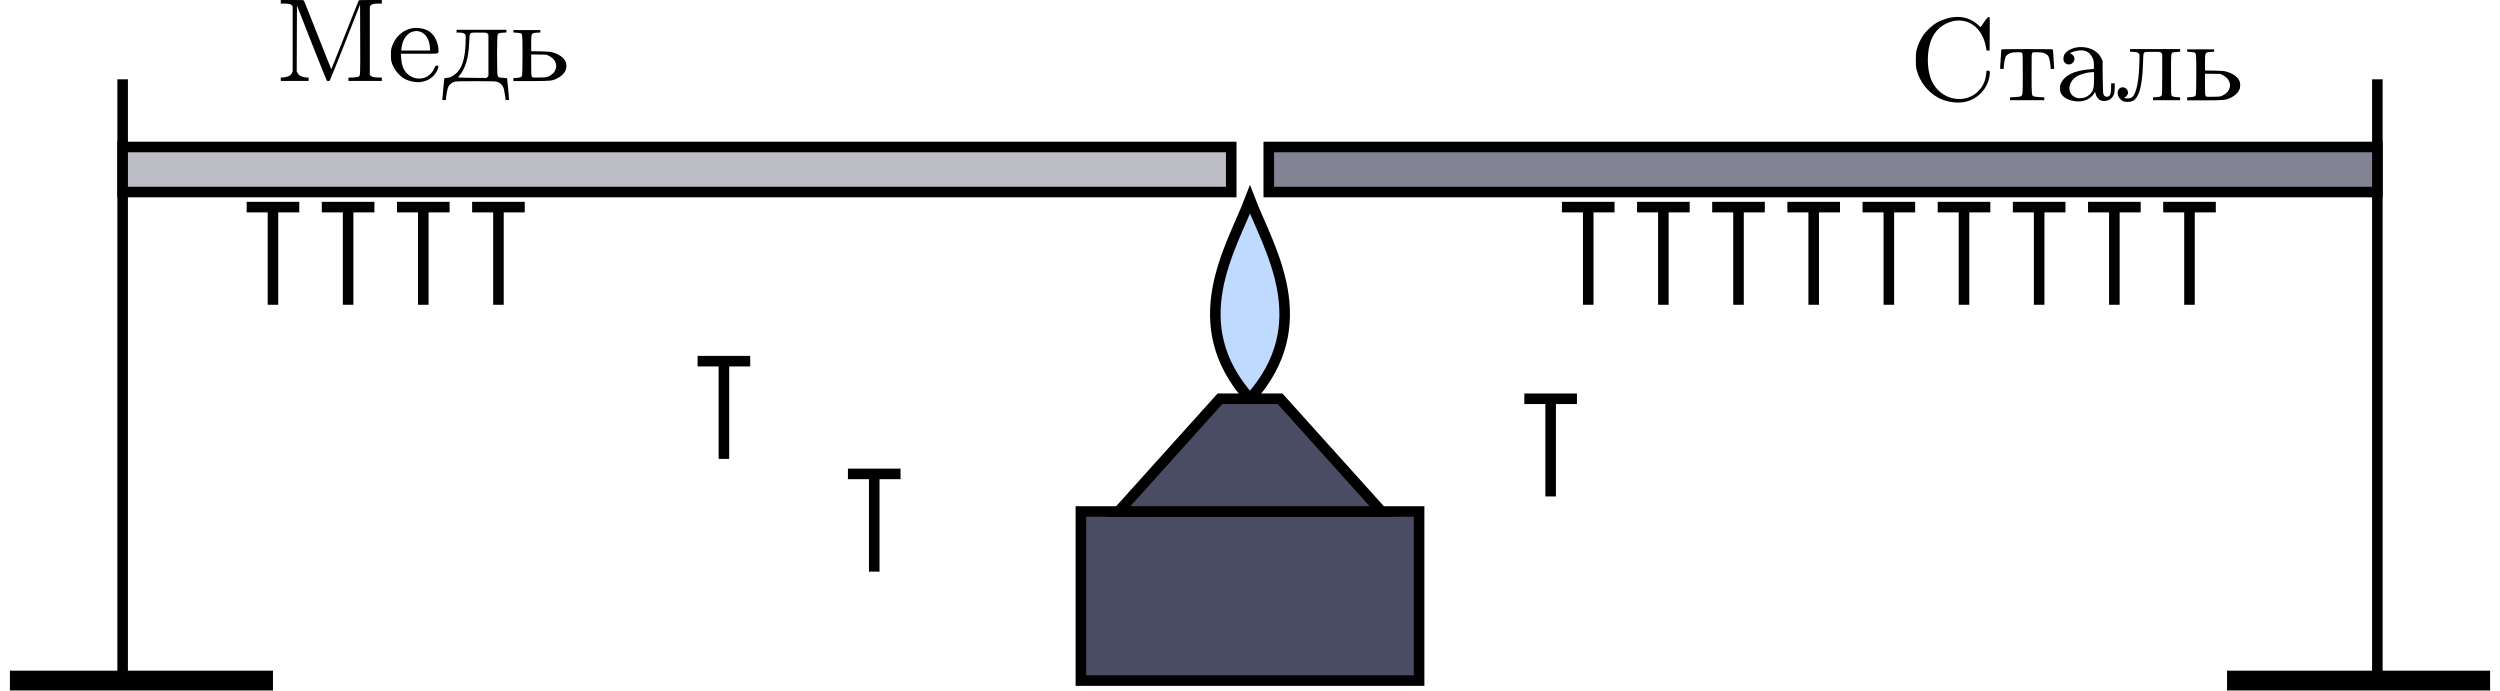
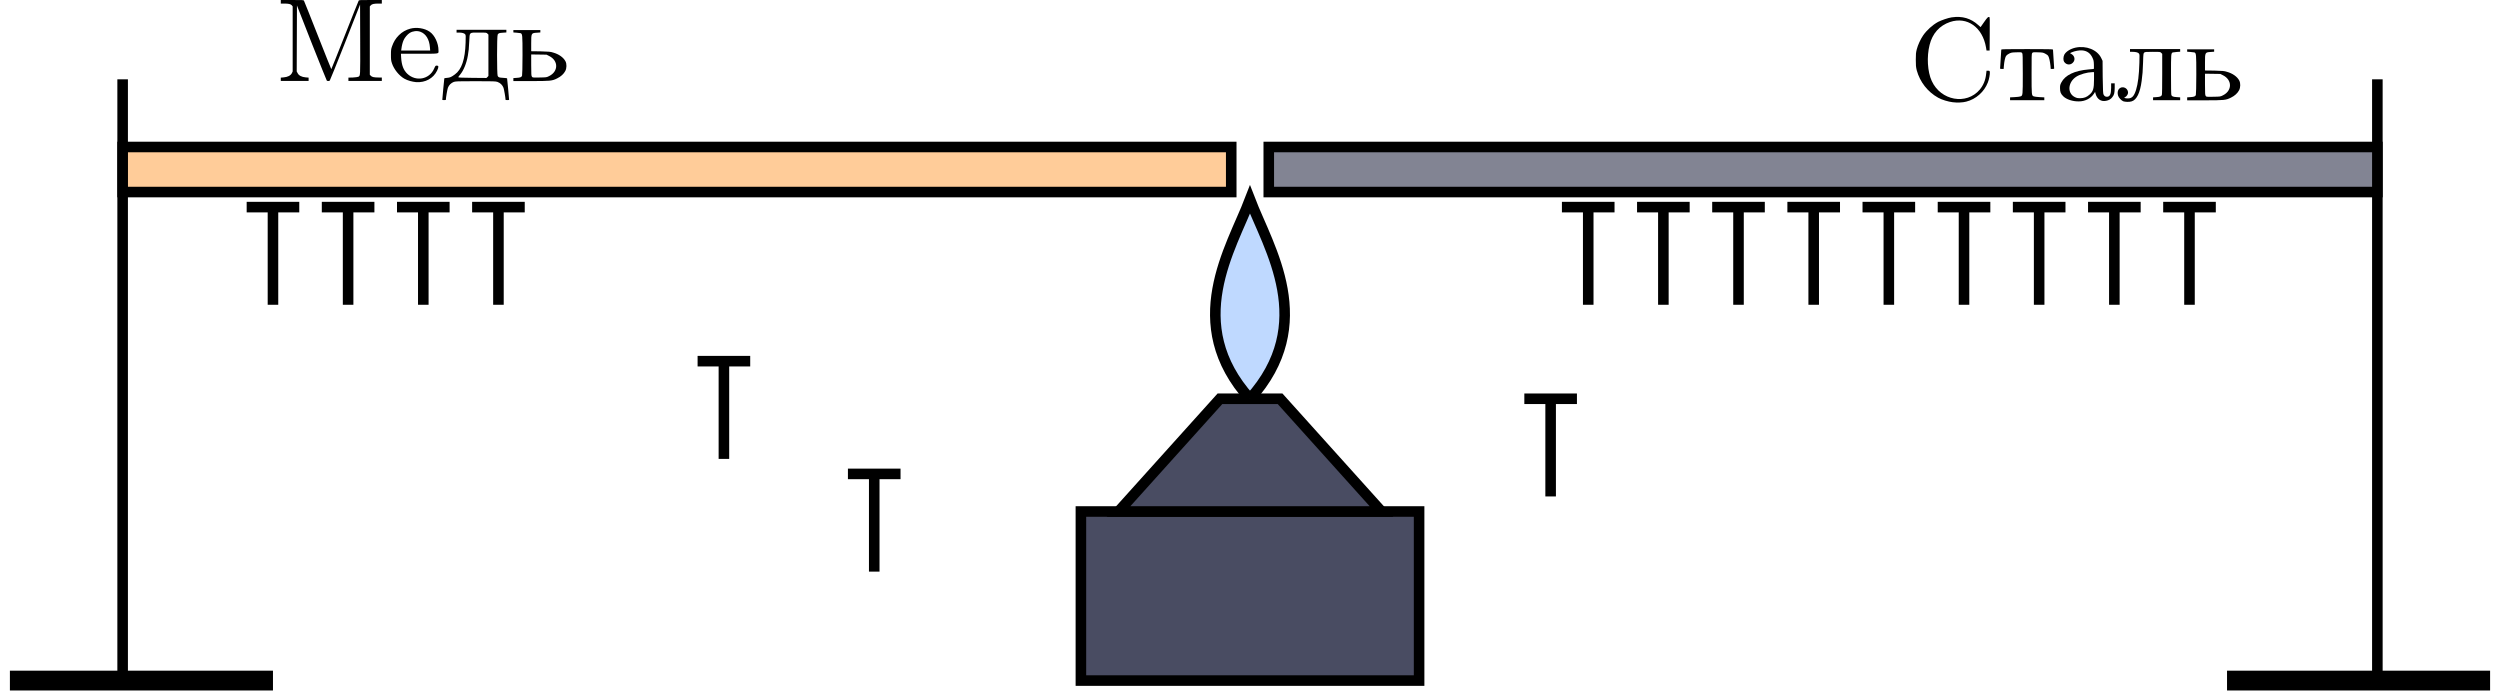
<svg xmlns="http://www.w3.org/2000/svg" xmlns:xlink="http://www.w3.org/1999/xlink" version="1.1" width="245.159pt" height="67.711pt" viewBox="-70.009 -66.678 188.584 52.085">
  <defs>
    <path id="g0-204" d="M.386-5.981V-5.846H.637C.977-5.846 1.139-5.81 1.219-5.712L1.282-5.631V-3.174V-.726L1.219-.592C1.121-.412 .906-.305 .601-.278L.386-.26V-.134V-.009H1.435H2.484V-.134V-.26L2.268-.278C1.964-.305 1.748-.412 1.659-.592L1.587-.726L1.596-3.21L1.605-5.703L2.708-2.887C3.318-1.345 3.838-.063 3.856-.036C3.909 .009 4.026 .009 4.08-.036C4.107-.063 4.627-1.363 5.245-2.923L6.366-5.774L6.375-3.138C6.384-.278 6.393-.412 6.232-.323C6.196-.305 6.007-.278 5.828-.269L5.487-.26V-.134V-.009H6.743H8.007V-.134V-.269H7.756C7.415-.269 7.254-.305 7.173-.403L7.101-.475V-3.058V-5.631L7.173-5.712C7.254-5.81 7.415-5.846 7.756-5.846H8.007V-5.981V-6.115H7.155C6.357-6.115 6.294-6.115 6.259-6.061C6.241-6.025 5.765-4.851 5.218-3.452C4.663-2.044 4.205-.897 4.196-.897S3.73-2.044 3.174-3.452C2.627-4.851 2.152-6.025 2.134-6.061C2.098-6.115 2.035-6.115 1.237-6.115H.386Z" />
    <path id="g0-209" d="M3.237-6.259C2.977-6.223 2.457-6.043 2.215-5.918C1.775-5.676 1.345-5.281 1.076-4.887C.888-4.609 .69-4.187 .601-3.847C.538-3.587 .529-3.497 .529-3.058S.538-2.529 .601-2.26C.843-1.381 1.426-.637 2.215-.197C2.484-.045 2.986 .108 3.309 .143C3.631 .188 4.08 .17 4.331 .099C5.066-.081 5.694-.646 5.963-1.345C6.061-1.587 6.124-1.955 6.115-2.125C6.097-2.224 6.097-2.233 5.981-2.233H5.864L5.837-2.008C5.792-1.533 5.631-1.139 5.353-.807C4.349 .377 2.412 .027 1.731-1.462C1.408-2.161 1.345-3.291 1.569-4.178C1.784-5.048 2.322-5.64 3.111-5.909C4.402-6.339 5.568-5.514 5.828-3.981L5.864-3.757H5.981H6.097L6.106-5.012C6.115-6.151 6.115-6.267 6.07-6.285C5.99-6.312 5.936-6.267 5.667-5.882L5.416-5.523L5.254-5.667C4.68-6.187 4.044-6.375 3.237-6.259Z" />
    <path id="g0-224" d="M1.56-3.972C1.175-3.882 .852-3.676 .726-3.443C.646-3.282 .637-3.031 .708-2.914C.888-2.636 1.246-2.636 1.426-2.905C1.56-3.102 1.488-3.362 1.273-3.488L1.157-3.56L1.291-3.622C1.515-3.721 1.847-3.784 2.071-3.766C2.43-3.739 2.69-3.56 2.851-3.21C2.932-3.04 2.95-2.977 2.959-2.69C2.968-2.511 2.959-2.367 2.95-2.367C2.932-2.367 2.762-2.349 2.573-2.331C1.497-2.242 .789-1.901 .502-1.345C.412-1.175 .403-1.121 .403-.915C.403-.628 .457-.493 .646-.305C.879-.072 1.363 .09 1.82 .081C2.277 .081 2.708-.126 2.95-.484L3.049-.637L3.084-.502C3.192-.09 3.497 .117 3.882 .036C4.089 0 4.25-.099 4.358-.251C4.492-.421 4.519-.547 4.528-.933V-1.282H4.394H4.259V-.933C4.25-.448 4.169-.269 3.936-.269C3.829-.269 3.757-.314 3.694-.421C3.649-.511 3.64-.655 3.622-1.748L3.613-2.977L3.515-3.183C3.219-3.811 2.376-4.151 1.56-3.972ZM2.968-1.587C2.968-.879 2.905-.664 2.618-.421C2.421-.242 2.206-.161 1.928-.161C1.722-.161 1.668-.17 1.506-.251C.933-.547 .995-1.372 1.632-1.784C1.91-1.964 2.457-2.116 2.824-2.125H2.968Z" />
    <path id="g0-228" d="M1.103-3.757V-3.658H1.282C1.515-3.658 1.677-3.613 1.748-3.533C1.802-3.47 1.802-3.416 1.784-2.887C1.748-1.641 1.488-.87 .977-.502C.708-.305 .619-.26 .386-.242C.269-.233 .179-.215 .179-.206S.143 .161 .099 .592C.063 1.031 .027 1.399 .027 1.417C.027 1.426 .09 1.435 .161 1.435S.296 1.426 .296 1.408C.296 1.255 .403 .646 .448 .511C.529 .296 .69 .143 .897 .063C1.049 .018 1.175 .009 2.546 .009C3.909 .009 4.044 .018 4.187 .063C4.402 .143 4.564 .296 4.645 .511C4.689 .646 4.797 1.255 4.797 1.408C4.797 1.426 4.86 1.435 4.932 1.435S5.066 1.426 5.066 1.417C5.066 1.399 5.03 1.031 4.994 .592C4.949 .161 4.914-.197 4.914-.206S4.788-.233 4.636-.242C4.304-.26 4.268-.278 4.205-.386C4.142-.511 4.142-3.38 4.205-3.506C4.268-3.613 4.313-3.631 4.609-3.649L4.86-3.667V-3.766V-3.865H2.977H1.103ZM3.434-3.578L3.506-3.506V-1.946V-.386L3.434-.305L3.353-.233L2.304-.242C1.551-.251 1.246-.26 1.237-.287C1.228-.305 1.282-.386 1.363-.475C1.632-.789 1.856-1.345 1.955-1.919C2.017-2.277 2.035-2.43 2.062-3.022C2.098-3.703 2.035-3.658 2.789-3.658C3.353-3.658 3.362-3.658 3.434-3.578Z" />
    <path id="g0-229" d="M1.713-3.954C1.381-3.865 1.094-3.703 .852-3.461C.601-3.21 .448-2.95 .332-2.618C.26-2.412 .251-2.331 .251-1.973S.26-1.542 .332-1.327C.484-.879 .87-.403 1.264-.179C1.515-.036 1.865 .054 2.152 .081C2.842 .126 3.443-.197 3.73-.78C3.865-1.067 3.865-1.166 3.703-1.166C3.613-1.166 3.604-1.157 3.506-.933C3.147-.117 2.125 .063 1.479-.556C1.201-.825 1.058-1.184 1.022-1.757L1.004-2.062H2.403C3.972-2.062 3.838-2.044 3.838-2.304C3.838-2.86 3.551-3.461 3.174-3.721C2.789-3.99 2.179-4.08 1.713-3.954ZM2.466-3.721C2.887-3.569 3.147-3.147 3.192-2.537L3.21-2.304H2.116H1.022L1.04-2.43C1.067-2.663 1.13-2.923 1.21-3.093C1.291-3.282 1.506-3.533 1.668-3.631C1.901-3.775 2.215-3.811 2.466-3.721Z" />
    <path id="g0-235" d="M1.076-3.757V-3.658H1.264C1.515-3.658 1.677-3.613 1.748-3.533C1.802-3.461 1.802-3.416 1.784-2.833C1.757-1.892 1.677-1.255 1.533-.789C1.381-.314 1.228-.143 .915-.143C.753-.143 .61-.179 .655-.215C.664-.215 .699-.233 .726-.251C.762-.269 .825-.332 .861-.386C1.085-.708 .708-1.121 .35-.941C.17-.843 .099-.619 .179-.35C.215-.206 .421 .009 .565 .072C.726 .126 1.013 .134 1.193 .081C1.578-.027 1.838-.565 1.955-1.462C2.026-2.017 2.035-2.134 2.062-2.86C2.08-3.524 2.089-3.551 2.152-3.604C2.215-3.649 2.286-3.658 2.789-3.658C3.353-3.658 3.362-3.658 3.434-3.578L3.506-3.506V-1.991C3.506-1.112 3.497-.448 3.479-.403C3.434-.296 3.344-.26 3.067-.242L2.815-.224V-.117V-.009H3.838H4.86V-.117V-.224L4.609-.242C4.322-.26 4.232-.296 4.196-.403C4.178-.448 4.169-1.094 4.169-1.946C4.169-3.506 4.169-3.551 4.304-3.613C4.34-3.622 4.474-3.64 4.609-3.649L4.86-3.667V-3.766V-3.865H2.968H1.076Z" />
    <path id="g0-242" d="M.323-3.829C.323-3.811 .305-3.488 .278-3.111C.26-2.744 .233-2.421 .233-2.403C.233-2.376 .278-2.367 .368-2.367H.502L.52-2.6C.547-2.932 .61-3.228 .681-3.344C.726-3.407 .807-3.47 .915-3.524C1.067-3.604 1.13-3.613 1.47-3.622C1.838-3.631 1.847-3.631 1.901-3.56C1.937-3.497 1.946-3.335 1.946-2C1.946-.359 1.946-.359 1.775-.296C1.731-.278 1.533-.251 1.336-.242L.986-.224V-.117V-.009H2.277H3.569V-.117V-.224L3.21-.242C3.022-.251 2.824-.278 2.78-.296C2.609-.359 2.609-.359 2.609-2C2.609-3.335 2.609-3.497 2.654-3.56C2.699-3.631 2.717-3.631 3.084-3.622C3.425-3.613 3.479-3.604 3.631-3.524C3.739-3.47 3.829-3.407 3.865-3.344C3.936-3.228 3.999-2.932 4.035-2.6L4.053-2.367H4.187C4.268-2.367 4.313-2.376 4.313-2.403C4.313-2.421 4.295-2.744 4.268-3.111C4.25-3.488 4.223-3.811 4.223-3.829C4.223-3.856 3.811-3.865 2.277-3.865C.735-3.865 .323-3.856 .323-3.829Z" />
    <path id="g0-252" d="M.269-3.757V-3.667L.511-3.649C.646-3.64 .789-3.622 .816-3.613C.95-3.551 .959-3.506 .959-1.946C.959-1.094 .941-.448 .924-.403C.888-.296 .798-.26 .52-.242L.269-.224V-.108V0H1.569C3.058 0 3.192-.009 3.578-.206C3.856-.341 4.071-.538 4.187-.762C4.295-.968 4.304-1.3 4.196-1.497C4.044-1.784 3.694-2.035 3.264-2.152C3.075-2.215 2.941-2.224 2.331-2.242L1.614-2.251V-2.833C1.614-3.622 1.614-3.622 2.062-3.649L2.304-3.667V-3.757V-3.847H1.282H.269ZM2.968-1.892C3.676-1.542 3.676-.726 2.968-.377C2.771-.278 2.771-.278 2.242-.269C1.722-.26 1.713-.26 1.668-.332C1.623-.386 1.614-.511 1.614-1.201V-2.008L2.197-2L2.771-1.991Z" />
  </defs>
  <g id="page1">
    <path d="M-60.758-15.34V-60.695" stroke="#000" fill="none" stroke-width=".797" stroke-miterlimit="10" />
    <path d="M109.324-15.34V-60.695" stroke="#000" fill="none" stroke-width=".797" stroke-miterlimit="10" />
    <path d="M-69.262-15.34H-49.418" stroke="#000" fill="none" stroke-width="1.494" stroke-miterlimit="10" />
    <path d="M97.984-15.34H117.828" stroke="#000" fill="none" stroke-width="1.494" stroke-miterlimit="10" />
-     <path d="M-60.758-52.191V-55.59H22.867V-52.191Z" fill="#bbbcc4" />
+     <path d="M-60.758-52.191V-55.59H22.867V-52.191Z" fill="#ff8000" fill-opacity=".4" />
    <path d="M-60.758-52.191V-55.59H22.867V-52.191Z" stroke="#000" fill="none" stroke-width=".797" stroke-miterlimit="10" />
    <path d="M25.699-52.191V-55.59H109.324V-52.191Z" fill="#828493" />
    <path d="M25.699-52.191V-55.59H109.324V-52.191Z" stroke="#000" fill="none" stroke-width=".797" stroke-miterlimit="10" />
    <g transform="matrix(1 0 0 1 -73.4967 -45.224)">
      <use x="24.283" y="-15.339" xlink:href="#g0-204" />
      <use x="32.727" y="-15.339" xlink:href="#g0-229" />
      <use x="36.825" y="-15.339" xlink:href="#g0-228" />
      <use x="41.944" y="-15.339" xlink:href="#g0-252" />
    </g>
    <g transform="matrix(1 0 0 1 49.6946 -43.7714)">
      <use x="24.283" y="-15.339" xlink:href="#g0-209" />
      <use x="30.937" y="-15.339" xlink:href="#g0-242" />
      <use x="35.288" y="-15.339" xlink:href="#g0-224" />
      <use x="39.894" y="-15.339" xlink:href="#g0-235" />
      <use x="45.013" y="-15.339" xlink:href="#g0-252" />
    </g>
    <path d="M-51.402-51.055H-47.434" stroke="#000" fill="none" stroke-width=".797" stroke-miterlimit="10" />
    <path d="M-49.418-51.055V-43.688" stroke="#000" fill="none" stroke-width=".797" stroke-miterlimit="10" />
    <path d="M-45.734-51.055H-41.766" stroke="#000" fill="none" stroke-width=".797" stroke-miterlimit="10" />
    <path d="M-43.75-51.055V-43.688" stroke="#000" fill="none" stroke-width=".797" stroke-miterlimit="10" />
    <path d="M-40.062-51.055H-36.094" stroke="#000" fill="none" stroke-width=".797" stroke-miterlimit="10" />
    <path d="M-38.078-51.055V-43.688" stroke="#000" fill="none" stroke-width=".797" stroke-miterlimit="10" />
    <path d="M-34.395-51.055H-30.426" stroke="#000" fill="none" stroke-width=".797" stroke-miterlimit="10" />
    <path d="M-32.41-51.055V-43.688" stroke="#000" fill="none" stroke-width=".797" stroke-miterlimit="10" />
    <path d="M47.812-51.055H51.781" stroke="#000" fill="none" stroke-width=".797" stroke-miterlimit="10" />
    <path d="M49.797-51.055V-43.688" stroke="#000" fill="none" stroke-width=".797" stroke-miterlimit="10" />
    <path d="M53.48-51.055H57.449" stroke="#000" fill="none" stroke-width=".797" stroke-miterlimit="10" />
    <path d="M55.465-51.055V-43.688" stroke="#000" fill="none" stroke-width=".797" stroke-miterlimit="10" />
    <path d="M59.148-51.055H63.117" stroke="#000" fill="none" stroke-width=".797" stroke-miterlimit="10" />
    <path d="M61.133-51.055V-43.688" stroke="#000" fill="none" stroke-width=".797" stroke-miterlimit="10" />
    <path d="M64.82-51.055H68.789" stroke="#000" fill="none" stroke-width=".797" stroke-miterlimit="10" />
    <path d="M66.805-51.055V-43.688" stroke="#000" fill="none" stroke-width=".797" stroke-miterlimit="10" />
    <path d="M70.488-51.055H74.457" stroke="#000" fill="none" stroke-width=".797" stroke-miterlimit="10" />
    <path d="M72.473-51.055V-43.688" stroke="#000" fill="none" stroke-width=".797" stroke-miterlimit="10" />
    <path d="M76.16-51.055H80.129" stroke="#000" fill="none" stroke-width=".797" stroke-miterlimit="10" />
    <path d="M78.144-51.055V-43.688" stroke="#000" fill="none" stroke-width=".797" stroke-miterlimit="10" />
    <path d="M81.828-51.055H85.797" stroke="#000" fill="none" stroke-width=".797" stroke-miterlimit="10" />
    <path d="M83.812-51.055V-43.688" stroke="#000" fill="none" stroke-width=".797" stroke-miterlimit="10" />
    <path d="M87.5-51.055H91.469" stroke="#000" fill="none" stroke-width=".797" stroke-miterlimit="10" />
    <path d="M89.484-51.055V-43.688" stroke="#000" fill="none" stroke-width=".797" stroke-miterlimit="10" />
    <path d="M93.168-51.055H97.137" stroke="#000" fill="none" stroke-width=".797" stroke-miterlimit="10" />
    <path d="M95.152-51.055V-43.688" stroke="#000" fill="none" stroke-width=".797" stroke-miterlimit="10" />
    <path d="M-17.387-39.434H-13.418" stroke="#000" fill="none" stroke-width=".797" stroke-miterlimit="10" />
    <path d="M-15.402-39.434V-32.062" stroke="#000" fill="none" stroke-width=".797" stroke-miterlimit="10" />
    <path d="M-6.047-30.93H-2.078" stroke="#000" fill="none" stroke-width=".797" stroke-miterlimit="10" />
    <path d="M-4.062-30.93V-23.559" stroke="#000" fill="none" stroke-width=".797" stroke-miterlimit="10" />
    <path d="M44.977-36.598H48.945" stroke="#000" fill="none" stroke-width=".797" stroke-miterlimit="10" />
    <path d="M46.961-36.598V-29.23" stroke="#000" fill="none" stroke-width=".797" stroke-miterlimit="10" />
    <path d="M11.527-15.34V-28.094H37.039V-15.34Z" fill="#494c62" />
    <path d="M11.527-15.34V-28.094H37.039V-15.34Z" stroke="#000" fill="none" stroke-width=".797" stroke-miterlimit="10" />
    <path d="M14.363-28.094L22.016-36.598H26.551L34.203-28.094Z" fill="#494c62" />
    <path d="M14.363-28.094L22.016-36.598H26.551L34.203-28.094Z" stroke="#000" fill="none" stroke-width=".797" stroke-miterlimit="10" />
    <path d="M24.281-36.598C19.18-42.27 22.867-47.938 24.281-51.621C25.699-47.938 29.387-42.27 24.281-36.598" fill="#bfd9ff" />
    <path d="M24.281-36.598C19.18-42.27 22.867-47.938 24.281-51.621C25.699-47.938 29.387-42.27 24.281-36.598" stroke="#000" fill="none" stroke-width=".797" stroke-miterlimit="10" />
  </g>
</svg>
